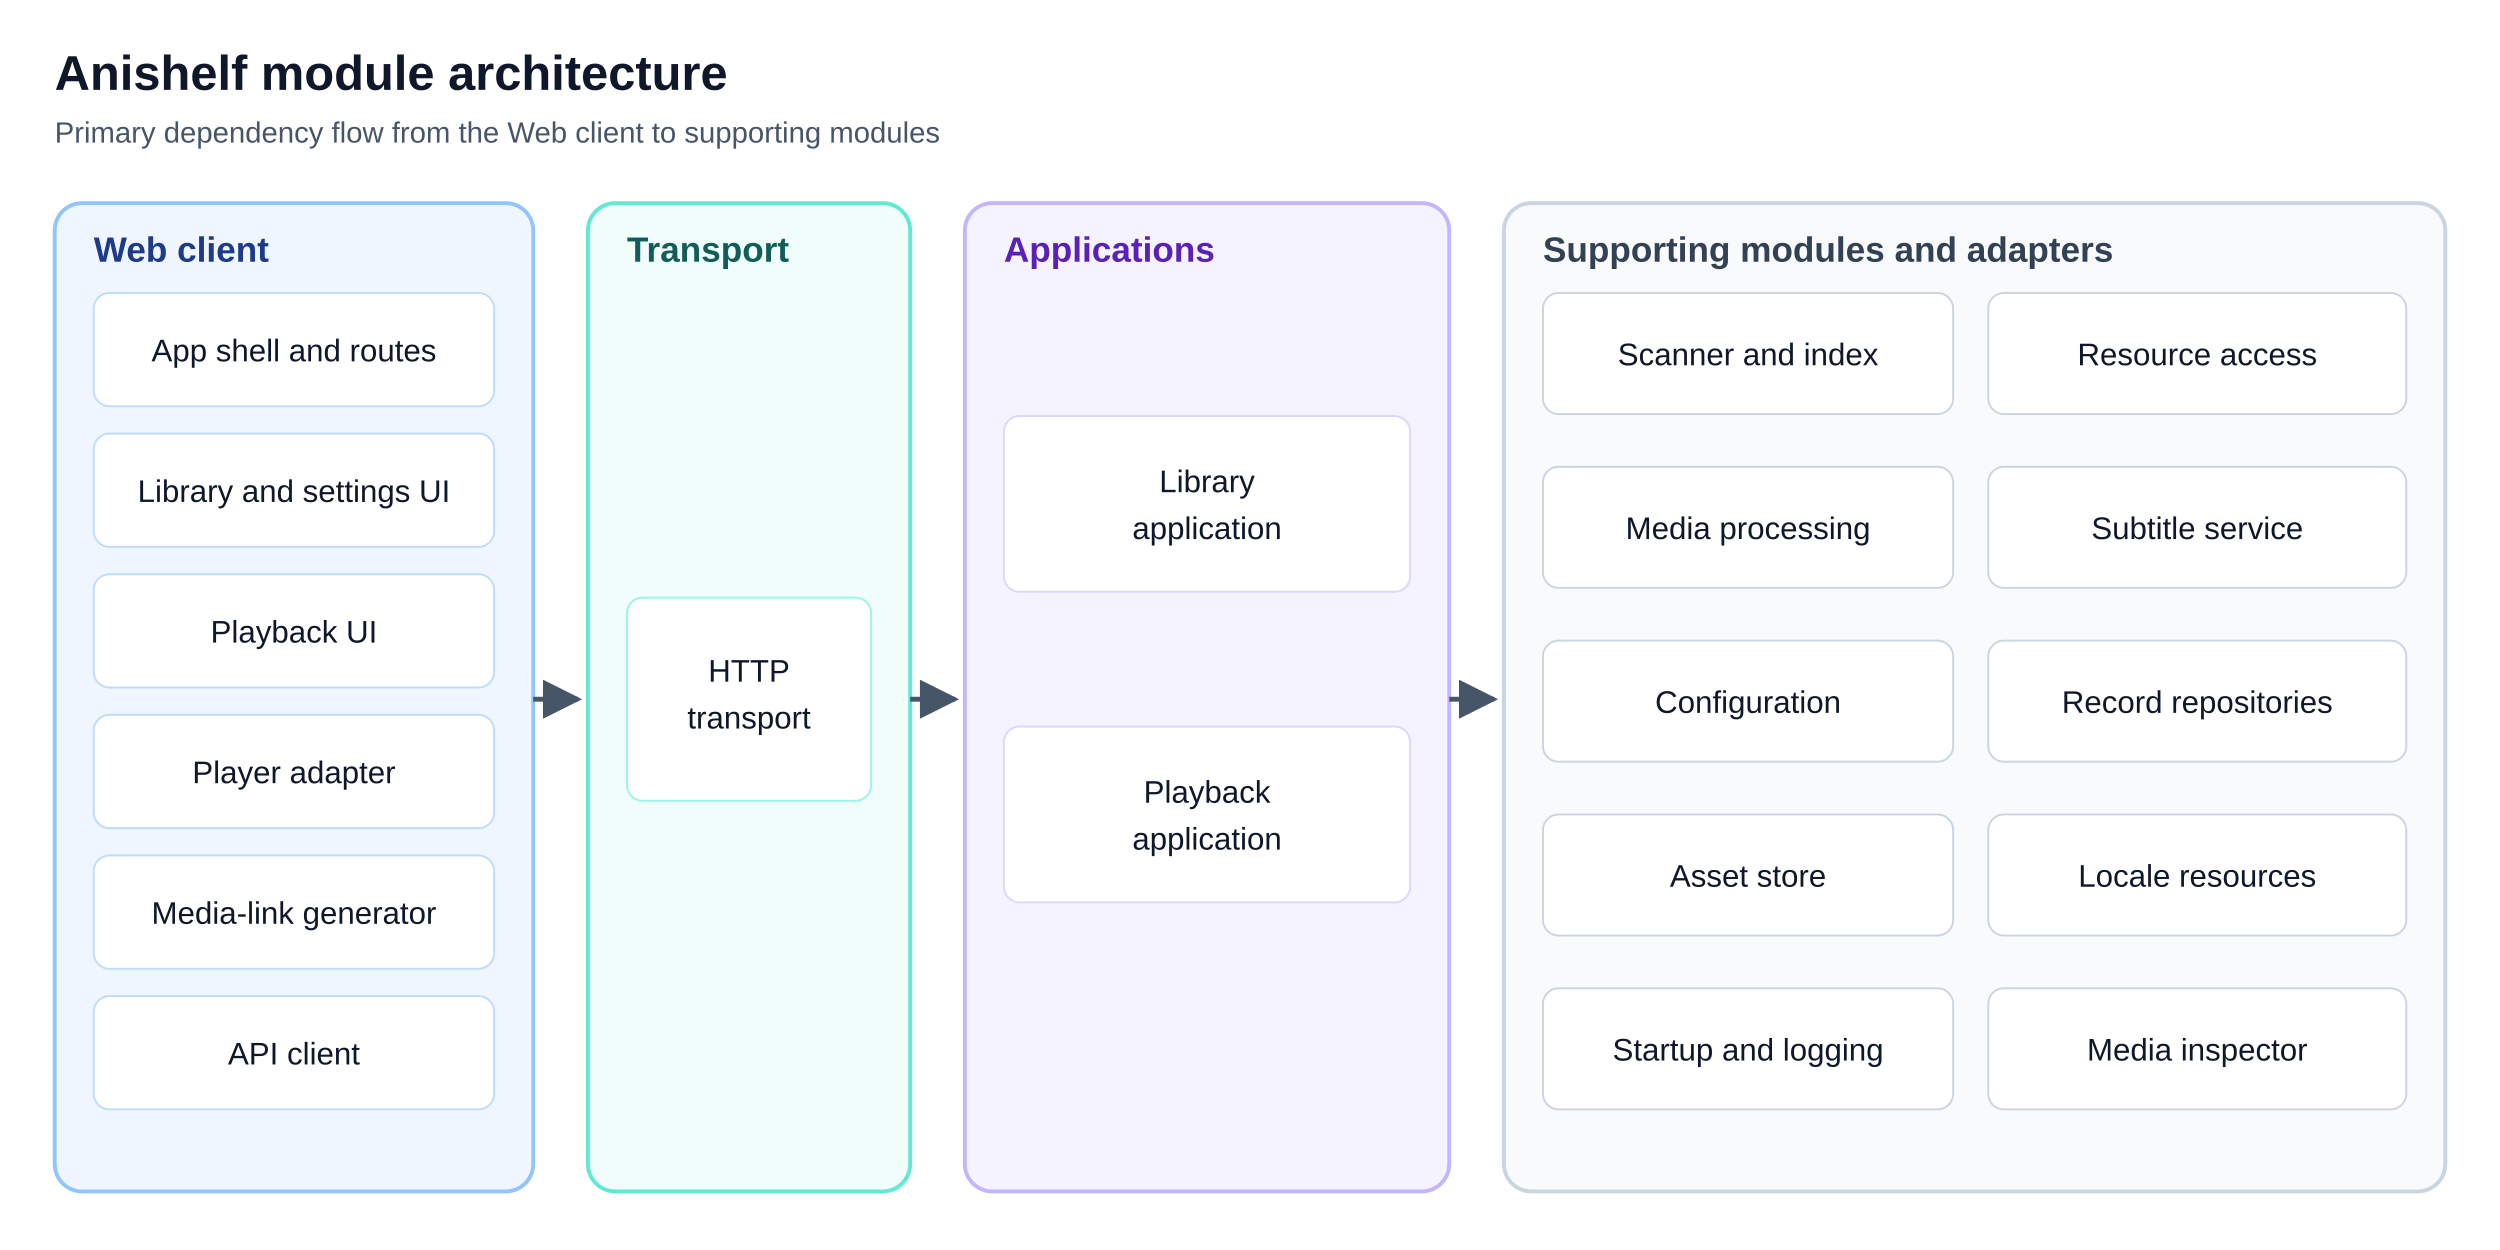
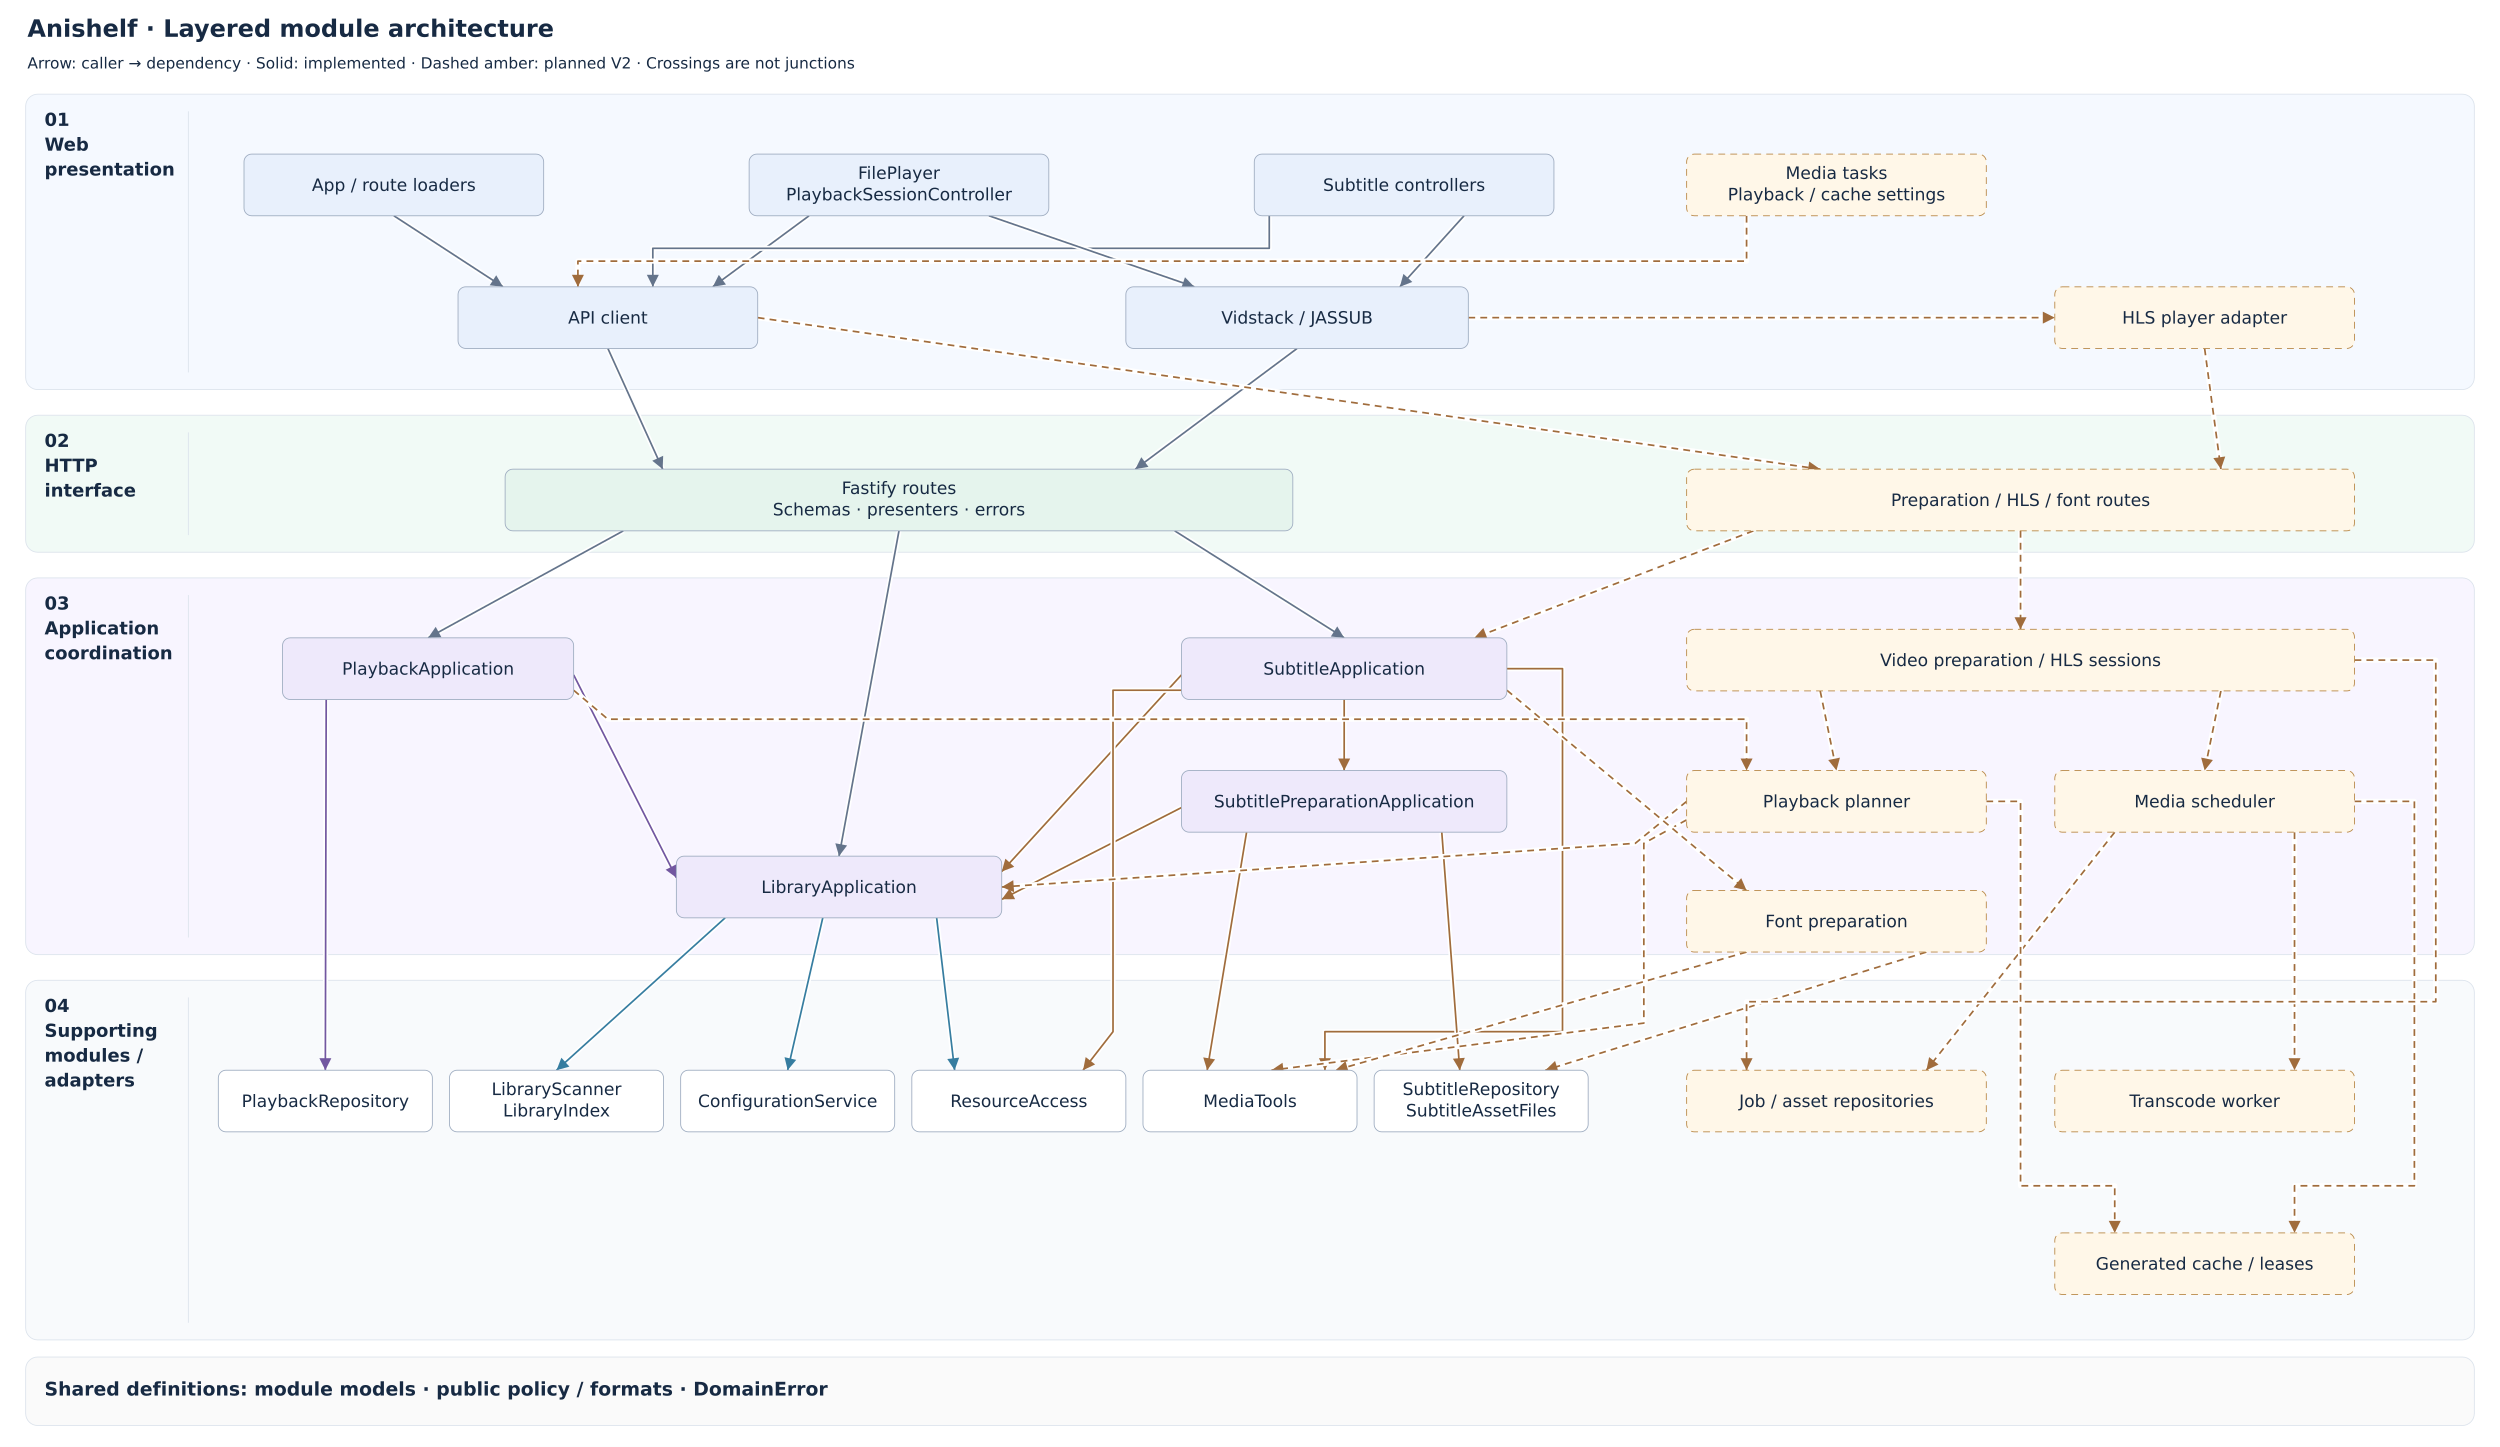
- <svg xmlns="http://www.w3.org/2000/svg" width="1280" height="640" viewBox="0 0 1280 640" role="img" aria-labelledby="title description">
+ <svg xmlns="http://www.w3.org/2000/svg" width="2920" height="1690" viewBox="0 0 2920 1690" role="img" aria-labelledby="title desc">
  <defs>
-     <marker id="arrow" viewBox="0 0 10 10" refX="9" refY="5" markerWidth="8" markerHeight="8" orient="auto-start-reverse">
-       <path d="M 0 0 L 10 5 L 0 10 z" fill="#475569" />
+     <marker id="arrow0" viewBox="0 0 10 10" refX="10" refY="5" markerWidth="7" markerHeight="7" orient="auto">
+       <path d="M0 0 10 5 0 10z" fill="#64748b" />
+     </marker>
+     <marker id="arrow1" viewBox="0 0 10 10" refX="10" refY="5" markerWidth="7" markerHeight="7" orient="auto">
+       <path d="M0 0 10 5 0 10z" fill="#7257a0" />
+     </marker>
+     <marker id="arrow2" viewBox="0 0 10 10" refX="10" refY="5" markerWidth="7" markerHeight="7" orient="auto">
+       <path d="M0 0 10 5 0 10z" fill="#367da0" />
+     </marker>
+     <marker id="arrow3" viewBox="0 0 10 10" refX="10" refY="5" markerWidth="7" markerHeight="7" orient="auto">
+       <path d="M0 0 10 5 0 10z" fill="#a06c3c" />
    </marker>
  </defs>
-   <rect x="0" y="0" width="1280" height="640" fill="#ffffff" />
-   <text x="28" y="46" fill="#0f172a" font-family="Arial, Helvetica, sans-serif" font-size="25" font-weight="700">Anishelf module architecture</text>
-   <text x="28" y="73" fill="#475569" font-family="Arial, Helvetica, sans-serif" font-size="15">Primary dependency flow from the Web client to supporting modules</text>
-   <rect x="28" y="104" width="245" height="506" rx="14" fill="#eff6ff" stroke="#93c5fd" stroke-width="2" />
-   <text x="48" y="134" fill="#1e3a8a" font-family="Arial, Helvetica, sans-serif" font-size="18" font-weight="700">Web client</text>
-   <rect x="48" y="150" width="205" height="58" rx="8" fill="#ffffff" stroke="#bfdbfe" />
-   <text x="150.5" y="185" text-anchor="middle" fill="#0f172a" font-family="Arial, Helvetica, sans-serif" font-size="16">App shell and routes</text>
-   <rect x="48" y="222" width="205" height="58" rx="8" fill="#ffffff" stroke="#bfdbfe" />
-   <text x="150.5" y="257" text-anchor="middle" fill="#0f172a" font-family="Arial, Helvetica, sans-serif" font-size="16">Library and settings UI</text>
-   <rect x="48" y="294" width="205" height="58" rx="8" fill="#ffffff" stroke="#bfdbfe" />
-   <text x="150.5" y="329" text-anchor="middle" fill="#0f172a" font-family="Arial, Helvetica, sans-serif" font-size="16">Playback UI</text>
-   <rect x="48" y="366" width="205" height="58" rx="8" fill="#ffffff" stroke="#bfdbfe" />
-   <text x="150.5" y="401" text-anchor="middle" fill="#0f172a" font-family="Arial, Helvetica, sans-serif" font-size="16">Player adapter</text>
-   <rect x="48" y="438" width="205" height="58" rx="8" fill="#ffffff" stroke="#bfdbfe" />
-   <text x="150.5" y="473" text-anchor="middle" fill="#0f172a" font-family="Arial, Helvetica, sans-serif" font-size="16">Media-link generator</text>
-   <rect x="48" y="510" width="205" height="58" rx="8" fill="#ffffff" stroke="#bfdbfe" />
-   <text x="150.5" y="545" text-anchor="middle" fill="#0f172a" font-family="Arial, Helvetica, sans-serif" font-size="16">API client</text>
-   <path d="M 273 358 H 296" fill="none" stroke="#475569" stroke-width="2.5" marker-end="url(#arrow)" />
-   <rect x="301" y="104" width="165" height="506" rx="14" fill="#f0fdfa" stroke="#5eead4" stroke-width="2" />
-   <text x="321" y="134" fill="#115e59" font-family="Arial, Helvetica, sans-serif" font-size="18" font-weight="700">Transport</text>
-   <rect x="321" y="306" width="125" height="104" rx="8" fill="#ffffff" stroke="#99f6e4" />
-   <text x="383.5" y="349" text-anchor="middle" fill="#0f172a" font-family="Arial, Helvetica, sans-serif" font-size="16">HTTP</text>
-   <text x="383.5" y="373" text-anchor="middle" fill="#0f172a" font-family="Arial, Helvetica, sans-serif" font-size="16">transport</text>
-   <path d="M 466 358 H 489" fill="none" stroke="#475569" stroke-width="2.5" marker-end="url(#arrow)" />
-   <rect x="494" y="104" width="248" height="506" rx="14" fill="#f5f3ff" stroke="#c4b5fd" stroke-width="2" />
-   <text x="514" y="134" fill="#5b21b6" font-family="Arial, Helvetica, sans-serif" font-size="18" font-weight="700">Applications</text>
-   <rect x="514" y="213" width="208" height="90" rx="8" fill="#ffffff" stroke="#ddd6fe" />
-   <text x="618" y="252" text-anchor="middle" fill="#0f172a" font-family="Arial, Helvetica, sans-serif" font-size="16">Library</text>
-   <text x="618" y="276" text-anchor="middle" fill="#0f172a" font-family="Arial, Helvetica, sans-serif" font-size="16">application</text>
-   <rect x="514" y="372" width="208" height="90" rx="8" fill="#ffffff" stroke="#ddd6fe" />
-   <text x="618" y="411" text-anchor="middle" fill="#0f172a" font-family="Arial, Helvetica, sans-serif" font-size="16">Playback</text>
-   <text x="618" y="435" text-anchor="middle" fill="#0f172a" font-family="Arial, Helvetica, sans-serif" font-size="16">application</text>
-   <path d="M 742 358 H 765" fill="none" stroke="#475569" stroke-width="2.5" marker-end="url(#arrow)" />
-   <rect x="770" y="104" width="482" height="506" rx="14" fill="#f8fafc" stroke="#cbd5e1" stroke-width="2" />
-   <text x="790" y="134" fill="#334155" font-family="Arial, Helvetica, sans-serif" font-size="18" font-weight="700">Supporting modules and adapters</text>
-   <rect x="790" y="150" width="210" height="62" rx="8" fill="#ffffff" stroke="#cbd5e1" />
-   <text x="895" y="187" text-anchor="middle" fill="#0f172a" font-family="Arial, Helvetica, sans-serif" font-size="16">Scanner and index</text>
-   <rect x="1018" y="150" width="214" height="62" rx="8" fill="#ffffff" stroke="#cbd5e1" />
-   <text x="1125" y="187" text-anchor="middle" fill="#0f172a" font-family="Arial, Helvetica, sans-serif" font-size="16">Resource access</text>
-   <rect x="790" y="239" width="210" height="62" rx="8" fill="#ffffff" stroke="#cbd5e1" />
-   <text x="895" y="276" text-anchor="middle" fill="#0f172a" font-family="Arial, Helvetica, sans-serif" font-size="16">Media processing</text>
-   <rect x="1018" y="239" width="214" height="62" rx="8" fill="#ffffff" stroke="#cbd5e1" />
-   <text x="1125" y="276" text-anchor="middle" fill="#0f172a" font-family="Arial, Helvetica, sans-serif" font-size="16">Subtitle service</text>
-   <rect x="790" y="328" width="210" height="62" rx="8" fill="#ffffff" stroke="#cbd5e1" />
-   <text x="895" y="365" text-anchor="middle" fill="#0f172a" font-family="Arial, Helvetica, sans-serif" font-size="16">Configuration</text>
-   <rect x="1018" y="328" width="214" height="62" rx="8" fill="#ffffff" stroke="#cbd5e1" />
-   <text x="1125" y="365" text-anchor="middle" fill="#0f172a" font-family="Arial, Helvetica, sans-serif" font-size="16">Record repositories</text>
-   <rect x="790" y="417" width="210" height="62" rx="8" fill="#ffffff" stroke="#cbd5e1" />
-   <text x="895" y="454" text-anchor="middle" fill="#0f172a" font-family="Arial, Helvetica, sans-serif" font-size="16">Asset store</text>
-   <rect x="1018" y="417" width="214" height="62" rx="8" fill="#ffffff" stroke="#cbd5e1" />
-   <text x="1125" y="454" text-anchor="middle" fill="#0f172a" font-family="Arial, Helvetica, sans-serif" font-size="16">Locale resources</text>
-   <rect x="790" y="506" width="210" height="62" rx="8" fill="#ffffff" stroke="#cbd5e1" />
-   <text x="895" y="543" text-anchor="middle" fill="#0f172a" font-family="Arial, Helvetica, sans-serif" font-size="16">Startup and logging</text>
-   <rect x="1018" y="506" width="214" height="62" rx="8" fill="#ffffff" stroke="#cbd5e1" />
-   <text x="1125" y="543" text-anchor="middle" fill="#0f172a" font-family="Arial, Helvetica, sans-serif" font-size="16">Media inspector</text>
+   <rect width="2920" height="1690" fill="#fff" />
+   <g font-family="DejaVu Sans, Arial, sans-serif" fill="#172a43">
+     <text x="32" y="43" font-size="28" font-weight="600">Anishelf · Layered module architecture</text>
+     <text x="32" y="80" font-size="18">Arrow: caller → dependency    ·    Solid: implemented    ·    Dashed amber: planned V2    ·    Crossings are not junctions</text>
+     <rect x="30" y="110" width="2860" height="345" rx="14" fill="#f5f9ff" stroke="#dce3ec" />
+     <path d="M220 130 V435" stroke="#dce3ec" />
+     <text x="52" y="147" font-size="21" font-weight="600">01</text>
+     <text x="52" y="176" font-size="21" font-weight="600">Web</text>
+     <text x="52" y="205" font-size="21" font-weight="600">presentation</text>
+     <rect x="30" y="485" width="2860" height="160" rx="14" fill="#f1faf6" stroke="#dce3ec" />
+     <path d="M220 505 V625" stroke="#dce3ec" />
+     <text x="52" y="522" font-size="21" font-weight="600">02</text>
+     <text x="52" y="551" font-size="21" font-weight="600">HTTP</text>
+     <text x="52" y="580" font-size="21" font-weight="600">interface</text>
+     <rect x="30" y="675" width="2860" height="440" rx="14" fill="#f8f5ff" stroke="#dce3ec" />
+     <path d="M220 695 V1095" stroke="#dce3ec" />
+     <text x="52" y="712" font-size="21" font-weight="600">03</text>
+     <text x="52" y="741" font-size="21" font-weight="600">Application</text>
+     <text x="52" y="770" font-size="21" font-weight="600">coordination</text>
+     <rect x="30" y="1145" width="2860" height="420" rx="14" fill="#f8fafc" stroke="#dce3ec" />
+     <path d="M220 1165 V1545" stroke="#dce3ec" />
+     <text x="52" y="1182" font-size="21" font-weight="600">04</text>
+     <text x="52" y="1211" font-size="21" font-weight="600">Supporting</text>
+     <text x="52" y="1240" font-size="21" font-weight="600">modules /</text>
+     <text x="52" y="1269" font-size="21" font-weight="600">adapters</text>
+     <rect x="30" y="1585" width="2860" height="80" rx="14" fill="#fafafa" stroke="#dce3ec" />
+     <text x="52" y="1630" font-size="22" font-weight="600">Shared definitions: module models · public policy / formats · DomainError</text>
+     <g transform="translate(200 0)">
+       <path d="M 260 252 L 387.5 335" fill="none" stroke="#fff" stroke-width="6" stroke-linejoin="round" />
+       <path data-from="routes" data-to="api" data-status="implemented" d="M 260 252 L 387.5 335" fill="none" stroke="#64748b" stroke-width="2" stroke-linejoin="round" marker-end="url(#arrow0)" />
+       <path d="M 745 252 L 632.5 335" fill="none" stroke="#fff" stroke-width="6" stroke-linejoin="round" />
+       <path data-from="player" data-to="api" data-status="implemented" d="M 745 252 L 632.5 335" fill="none" stroke="#64748b" stroke-width="2" stroke-linejoin="round" marker-end="url(#arrow0)" />
+       <path d="M 1282.5 252 L 1282.5 290 L 562.5 290 L 562.5 335" fill="none" stroke="#fff" stroke-width="6" stroke-linejoin="round" />
+       <path data-from="subtitles-ui" data-to="api" data-status="implemented" d="M 1282.5 252 L 1282.5 290 L 562.5 290 L 562.5 335" fill="none" stroke="#64748b" stroke-width="2" stroke-linejoin="round" marker-end="url(#arrow0)" />
+       <path d="M 955 252 L 1195 335" fill="none" stroke="#fff" stroke-width="6" stroke-linejoin="round" />
+       <path data-from="player" data-to="renderer" data-status="implemented" d="M 955 252 L 1195 335" fill="none" stroke="#64748b" stroke-width="2" stroke-linejoin="round" marker-end="url(#arrow0)" />
+       <path d="M 1510 252 L 1435 335" fill="none" stroke="#fff" stroke-width="6" stroke-linejoin="round" />
+       <path data-from="subtitles-ui" data-to="renderer" data-status="implemented" d="M 1510 252 L 1435 335" fill="none" stroke="#64748b" stroke-width="2" stroke-linejoin="round" marker-end="url(#arrow0)" />
+       <path d="M 510 407 L 574 548" fill="none" stroke="#fff" stroke-width="6" stroke-linejoin="round" />
+       <path data-from="api" data-to="http" data-status="implemented" d="M 510 407 L 574 548" fill="none" stroke="#64748b" stroke-width="2" stroke-linejoin="round" marker-end="url(#arrow0)" />
+       <path d="M 1315 407 L 1126 548" fill="none" stroke="#fff" stroke-width="6" stroke-linejoin="round" />
+       <path data-from="renderer" data-to="http" data-status="implemented" d="M 1315 407 L 1126 548" fill="none" stroke="#64748b" stroke-width="2" stroke-linejoin="round" marker-end="url(#arrow0)" />
+       <path d="M 528 620 L 300 745" fill="none" stroke="#fff" stroke-width="6" stroke-linejoin="round" />
+       <path data-from="http" data-to="playback" data-status="implemented" d="M 528 620 L 300 745" fill="none" stroke="#64748b" stroke-width="2" stroke-linejoin="round" marker-end="url(#arrow0)" />
+       <path d="M 1172 620 L 1370 745" fill="none" stroke="#fff" stroke-width="6" stroke-linejoin="round" />
+       <path data-from="http" data-to="subtitles" data-status="implemented" d="M 1172 620 L 1370 745" fill="none" stroke="#64748b" stroke-width="2" stroke-linejoin="round" marker-end="url(#arrow0)" />
+       <path d="M 850 620 L 780 1000" fill="none" stroke="#fff" stroke-width="6" stroke-linejoin="round" />
+       <path data-from="http" data-to="library" data-status="implemented" d="M 850 620 L 780 1000" fill="none" stroke="#64748b" stroke-width="2" stroke-linejoin="round" marker-end="url(#arrow0)" />
+       <path d="M 470 788.2 L 590 1025.2" fill="none" stroke="#fff" stroke-width="6" stroke-linejoin="round" />
+       <path data-from="playback" data-to="library" data-status="implemented" d="M 470 788.2 L 590 1025.2" fill="none" stroke="#7257a0" stroke-width="2" stroke-linejoin="round" marker-end="url(#arrow1)" />
+       <path d="M 1370 817 L 1370 900" fill="none" stroke="#fff" stroke-width="6" stroke-linejoin="round" />
+       <path data-from="subtitles" data-to="preparation" data-status="implemented" d="M 1370 817 L 1370 900" fill="none" stroke="#a06c3c" stroke-width="2" stroke-linejoin="round" marker-end="url(#arrow3)" />
+       <path d="M 1180 788.2 L 970 1018" fill="none" stroke="#fff" stroke-width="6" stroke-linejoin="round" />
+       <path data-from="subtitles" data-to="library" data-status="implemented" d="M 1180 788.2 L 970 1018" fill="none" stroke="#a06c3c" stroke-width="2" stroke-linejoin="round" marker-end="url(#arrow3)" />
+       <path d="M 1180 943.2 L 970 1050.4" fill="none" stroke="#fff" stroke-width="6" stroke-linejoin="round" />
+       <path data-from="preparation" data-to="library" data-status="implemented" d="M 1180 943.2 L 970 1050.4" fill="none" stroke="#a06c3c" stroke-width="2" stroke-linejoin="round" marker-end="url(#arrow3)" />
+       <path d="M 181 817 L 180 1250" fill="none" stroke="#fff" stroke-width="6" stroke-linejoin="round" />
+       <path data-from="playback" data-to="progress-store" data-status="implemented" d="M 181 817 L 180 1250" fill="none" stroke="#7257a0" stroke-width="2" stroke-linejoin="round" marker-end="url(#arrow1)" />
+       <path d="M 647 1072 L 450 1250" fill="none" stroke="#fff" stroke-width="6" stroke-linejoin="round" />
+       <path data-from="library" data-to="index" data-status="implemented" d="M 647 1072 L 450 1250" fill="none" stroke="#367da0" stroke-width="2" stroke-linejoin="round" marker-end="url(#arrow2)" />
+       <path d="M 761 1072 L 720 1250" fill="none" stroke="#fff" stroke-width="6" stroke-linejoin="round" />
+       <path data-from="library" data-to="config" data-status="implemented" d="M 761 1072 L 720 1250" fill="none" stroke="#367da0" stroke-width="2" stroke-linejoin="round" marker-end="url(#arrow2)" />
+       <path d="M 894 1072 L 915 1250" fill="none" stroke="#fff" stroke-width="6" stroke-linejoin="round" />
+       <path data-from="library" data-to="resource" data-status="implemented" d="M 894 1072 L 915 1250" fill="none" stroke="#367da0" stroke-width="2" stroke-linejoin="round" marker-end="url(#arrow2)" />
+       <path d="M 1180 806.2 L 1100 806.2 L 1100 1205 L 1065 1250" fill="none" stroke="#fff" stroke-width="6" stroke-linejoin="round" />
+       <path data-from="subtitles" data-to="resource" data-status="implemented" d="M 1180 806.2 L 1100 806.2 L 1100 1205 L 1065 1250" fill="none" stroke="#a06c3c" stroke-width="2" stroke-linejoin="round" marker-end="url(#arrow3)" />
+       <path d="M 1560 781 L 1625 781 L 1625 1205 L 1347.5 1205 L 1347.5 1250" fill="none" stroke="#fff" stroke-width="6" stroke-linejoin="round" />
+       <path data-from="subtitles" data-to="tools" data-status="implemented" d="M 1560 781 L 1625 781 L 1625 1205 L 1347.5 1205 L 1347.5 1250" fill="none" stroke="#a06c3c" stroke-width="2" stroke-linejoin="round" marker-end="url(#arrow3)" />
+       <path d="M 1256 972 L 1210 1250" fill="none" stroke="#fff" stroke-width="6" stroke-linejoin="round" />
+       <path data-from="preparation" data-to="tools" data-status="implemented" d="M 1256 972 L 1210 1250" fill="none" stroke="#a06c3c" stroke-width="2" stroke-linejoin="round" marker-end="url(#arrow3)" />
+       <path d="M 1484 972 L 1505 1250" fill="none" stroke="#fff" stroke-width="6" stroke-linejoin="round" />
+       <path data-from="preparation" data-to="subtitle-store" data-status="implemented" d="M 1484 972 L 1505 1250" fill="none" stroke="#a06c3c" stroke-width="2" stroke-linejoin="round" marker-end="url(#arrow3)" />
+       <path d="M 1840 252 L 1840 305 L 475 305 L 475 335" fill="none" stroke="#fff" stroke-width="6" stroke-linejoin="round" />
+       <path data-from="tasks-ui" data-to="api" data-status="planned" d="M 1840 252 L 1840 305 L 475 305 L 475 335" stroke-dasharray="8 6" fill="none" stroke="#a06c3c" stroke-width="2" stroke-linejoin="round" marker-end="url(#arrow3)" />
+       <path d="M 1515 371 L 2200 371" fill="none" stroke="#fff" stroke-width="6" stroke-linejoin="round" />
+       <path data-from="renderer" data-to="hls-ui" data-status="planned" d="M 1515 371 L 2200 371" stroke-dasharray="8 6" fill="none" stroke="#a06c3c" stroke-width="2" stroke-linejoin="round" marker-end="url(#arrow3)" />
+       <path d="M 685 371 L 1926 548" fill="none" stroke="#fff" stroke-width="6" stroke-linejoin="round" />
+       <path data-from="api" data-to="future-http" data-status="planned" d="M 685 371 L 1926 548" stroke-dasharray="8 6" fill="none" stroke="#a06c3c" stroke-width="2" stroke-linejoin="round" marker-end="url(#arrow3)" />
+       <path d="M 2375 407 L 2394 548" fill="none" stroke="#fff" stroke-width="6" stroke-linejoin="round" />
+       <path data-from="hls-ui" data-to="future-http" data-status="planned" d="M 2375 407 L 2394 548" stroke-dasharray="8 6" fill="none" stroke="#a06c3c" stroke-width="2" stroke-linejoin="round" marker-end="url(#arrow3)" />
+       <path d="M 2160 620 L 2160 735" fill="none" stroke="#fff" stroke-width="6" stroke-linejoin="round" />
+       <path data-from="future-http" data-to="video-application" data-status="planned" d="M 2160 620 L 2160 735" stroke-dasharray="8 6" fill="none" stroke="#a06c3c" stroke-width="2" stroke-linejoin="round" marker-end="url(#arrow3)" />
+       <path d="M 1848 620 L 1522 745" fill="none" stroke="#fff" stroke-width="6" stroke-linejoin="round" />
+       <path data-from="future-http" data-to="subtitles" data-status="planned" d="M 1848 620 L 1522 745" stroke-dasharray="8 6" fill="none" stroke="#a06c3c" stroke-width="2" stroke-linejoin="round" marker-end="url(#arrow3)" />
+       <path d="M 1926 807 L 1945 900" fill="none" stroke="#fff" stroke-width="6" stroke-linejoin="round" />
+       <path data-from="video-application" data-to="planner" data-status="planned" d="M 1926 807 L 1945 900" stroke-dasharray="8 6" fill="none" stroke="#a06c3c" stroke-width="2" stroke-linejoin="round" marker-end="url(#arrow3)" />
+       <path d="M 2394 807 L 2375 900" fill="none" stroke="#fff" stroke-width="6" stroke-linejoin="round" />
+       <path data-from="video-application" data-to="scheduler" data-status="planned" d="M 2394 807 L 2375 900" stroke-dasharray="8 6" fill="none" stroke="#a06c3c" stroke-width="2" stroke-linejoin="round" marker-end="url(#arrow3)" />
+       <path d="M 470 806.2 L 510 840 L 1840 840 L 1840 900" fill="none" stroke="#fff" stroke-width="6" stroke-linejoin="round" />
+       <path data-from="playback" data-to="planner" data-status="planned" d="M 470 806.2 L 510 840 L 1840 840 L 1840 900" stroke-dasharray="8 6" fill="none" stroke="#a06c3c" stroke-width="2" stroke-linejoin="round" marker-end="url(#arrow3)" />
+       <path d="M 1770 936 L 1710 985 L 970 1036" fill="none" stroke="#fff" stroke-width="6" stroke-linejoin="round" />
+       <path data-from="planner" data-to="library" data-status="planned" d="M 1770 936 L 1710 985 L 970 1036" stroke-dasharray="8 6" fill="none" stroke="#a06c3c" stroke-width="2" stroke-linejoin="round" marker-end="url(#arrow3)" />
+       <path d="M 1770 957.6 L 1720 985 L 1720 1195 L 1285 1250" fill="none" stroke="#fff" stroke-width="6" stroke-linejoin="round" />
+       <path data-from="planner" data-to="tools" data-status="planned" d="M 1770 957.6 L 1720 985 L 1720 1195 L 1285 1250" stroke-dasharray="8 6" fill="none" stroke="#a06c3c" stroke-width="2" stroke-linejoin="round" marker-end="url(#arrow3)" />
+       <path d="M 1560 806.2 L 1840 1040" fill="none" stroke="#fff" stroke-width="6" stroke-linejoin="round" />
+       <path data-from="subtitles" data-to="fonts" data-status="planned" d="M 1560 806.2 L 1840 1040" stroke-dasharray="8 6" fill="none" stroke="#a06c3c" stroke-width="2" stroke-linejoin="round" marker-end="url(#arrow3)" />
+       <path d="M 1840 1112 L 1360 1250" fill="none" stroke="#fff" stroke-width="6" stroke-linejoin="round" />
+       <path data-from="fonts" data-to="tools" data-status="planned" d="M 1840 1112 L 1360 1250" stroke-dasharray="8 6" fill="none" stroke="#a06c3c" stroke-width="2" stroke-linejoin="round" marker-end="url(#arrow3)" />
+       <path d="M 2050 1112 L 1605 1250" fill="none" stroke="#fff" stroke-width="6" stroke-linejoin="round" />
+       <path data-from="fonts" data-to="subtitle-store" data-status="planned" d="M 2050 1112 L 1605 1250" stroke-dasharray="8 6" fill="none" stroke="#a06c3c" stroke-width="2" stroke-linejoin="round" marker-end="url(#arrow3)" />
+       <path d="M 2480 972 L 2480 1250" fill="none" stroke="#fff" stroke-width="6" stroke-linejoin="round" />
+       <path data-from="scheduler" data-to="worker" data-status="planned" d="M 2480 972 L 2480 1250" stroke-dasharray="8 6" fill="none" stroke="#a06c3c" stroke-width="2" stroke-linejoin="round" marker-end="url(#arrow3)" />
+       <path d="M 2270 972 L 2050 1250" fill="none" stroke="#fff" stroke-width="6" stroke-linejoin="round" />
+       <path data-from="scheduler" data-to="jobs" data-status="planned" d="M 2270 972 L 2050 1250" stroke-dasharray="8 6" fill="none" stroke="#a06c3c" stroke-width="2" stroke-linejoin="round" marker-end="url(#arrow3)" />
+       <path d="M 2550 936 L 2620 936 L 2620 1385 L 2480 1385 L 2480 1440" fill="none" stroke="#fff" stroke-width="6" stroke-linejoin="round" />
+       <path data-from="scheduler" data-to="cache" data-status="planned" d="M 2550 936 L 2620 936 L 2620 1385 L 2480 1385 L 2480 1440" stroke-dasharray="8 6" fill="none" stroke="#a06c3c" stroke-width="2" stroke-linejoin="round" marker-end="url(#arrow3)" />
+       <path d="M 2550 771 L 2645 771 L 2645 1170 L 1840 1170 L 1840 1250" fill="none" stroke="#fff" stroke-width="6" stroke-linejoin="round" />
+       <path data-from="video-application" data-to="jobs" data-status="planned" d="M 2550 771 L 2645 771 L 2645 1170 L 1840 1170 L 1840 1250" stroke-dasharray="8 6" fill="none" stroke="#a06c3c" stroke-width="2" stroke-linejoin="round" marker-end="url(#arrow3)" />
+       <path d="M 2120 936 L 2160 936 L 2160 1385 L 2270 1385 L 2270 1440" fill="none" stroke="#fff" stroke-width="6" stroke-linejoin="round" />
+       <path data-from="planner" data-to="cache" data-status="planned" d="M 2120 936 L 2160 936 L 2160 1385 L 2270 1385 L 2270 1440" stroke-dasharray="8 6" fill="none" stroke="#a06c3c" stroke-width="2" stroke-linejoin="round" marker-end="url(#arrow3)" />
+       <g id="routes">
+         <rect x="85" y="180" width="350" height="72" rx="9" fill="#e8f0fc" stroke="#9eacc0" />
+         <text x="260.0" y="223" font-size="20" text-anchor="middle">App / route loaders</text>
+       </g>
+       <g id="player">
+         <rect x="675" y="180" width="350" height="72" rx="9" fill="#e8f0fc" stroke="#9eacc0" />
+         <text x="850.0" y="209" font-size="20" text-anchor="middle">FilePlayer</text>
+         <text x="850.0" y="234" font-size="20" text-anchor="middle">PlaybackSessionController</text>
+       </g>
+       <g id="subtitles-ui">
+         <rect x="1265" y="180" width="350" height="72" rx="9" fill="#e8f0fc" stroke="#9eacc0" />
+         <text x="1440.0" y="223" font-size="20" text-anchor="middle">Subtitle controllers</text>
+       </g>
+       <g id="api">
+         <rect x="335" y="335" width="350" height="72" rx="9" fill="#e8f0fc" stroke="#9eacc0" />
+         <text x="510.0" y="378" font-size="20" text-anchor="middle">API client</text>
+       </g>
+       <g id="renderer">
+         <rect x="1115" y="335" width="400" height="72" rx="9" fill="#e8f0fc" stroke="#9eacc0" />
+         <text x="1315.0" y="378" font-size="20" text-anchor="middle">Vidstack / JASSUB</text>
+       </g>
+       <g id="http">
+         <rect x="390" y="548" width="920" height="72" rx="9" fill="#e5f4ed" stroke="#9eacc0" />
+         <text x="850.0" y="577" font-size="20" text-anchor="middle">Fastify routes</text>
+         <text x="850.0" y="602" font-size="20" text-anchor="middle">Schemas · presenters · errors</text>
+       </g>
+       <g id="playback">
+         <rect x="130" y="745" width="340" height="72" rx="9" fill="#eee9fb" stroke="#9eacc0" />
+         <text x="300.0" y="788" font-size="20" text-anchor="middle">PlaybackApplication</text>
+       </g>
+       <g id="subtitles">
+         <rect x="1180" y="745" width="380" height="72" rx="9" fill="#eee9fb" stroke="#9eacc0" />
+         <text x="1370.0" y="788" font-size="20" text-anchor="middle">SubtitleApplication</text>
+       </g>
+       <g id="preparation">
+         <rect x="1180" y="900" width="380" height="72" rx="9" fill="#eee9fb" stroke="#9eacc0" />
+         <text x="1370.0" y="943" font-size="20" text-anchor="middle">SubtitlePreparationApplication</text>
+       </g>
+       <g id="library">
+         <rect x="590" y="1000" width="380" height="72" rx="9" fill="#eee9fb" stroke="#9eacc0" />
+         <text x="780.0" y="1043" font-size="20" text-anchor="middle">LibraryApplication</text>
+       </g>
+       <g id="progress-store">
+         <rect x="55" y="1250" width="250" height="72" rx="9" fill="#fff" stroke="#9eacc0" />
+         <text x="180.0" y="1293" font-size="20" text-anchor="middle">PlaybackRepository</text>
+       </g>
+       <g id="index">
+         <rect x="325" y="1250" width="250" height="72" rx="9" fill="#fff" stroke="#9eacc0" />
+         <text x="450.0" y="1279" font-size="20" text-anchor="middle">LibraryScanner</text>
+         <text x="450.0" y="1304" font-size="20" text-anchor="middle">LibraryIndex</text>
+       </g>
+       <g id="config">
+         <rect x="595" y="1250" width="250" height="72" rx="9" fill="#fff" stroke="#9eacc0" />
+         <text x="720.0" y="1293" font-size="20" text-anchor="middle">ConfigurationService</text>
+       </g>
+       <g id="resource">
+         <rect x="865" y="1250" width="250" height="72" rx="9" fill="#fff" stroke="#9eacc0" />
+         <text x="990.0" y="1293" font-size="20" text-anchor="middle">ResourceAccess</text>
+       </g>
+       <g id="tools">
+         <rect x="1135" y="1250" width="250" height="72" rx="9" fill="#fff" stroke="#9eacc0" />
+         <text x="1260.0" y="1293" font-size="20" text-anchor="middle">MediaTools</text>
+       </g>
+       <g id="subtitle-store">
+         <rect x="1405" y="1250" width="250" height="72" rx="9" fill="#fff" stroke="#9eacc0" />
+         <text x="1530.0" y="1279" font-size="20" text-anchor="middle">SubtitleRepository</text>
+         <text x="1530.0" y="1304" font-size="20" text-anchor="middle">SubtitleAssetFiles</text>
+       </g>
+       <g id="tasks-ui">
+         <rect x="1770" y="180" width="350" height="72" rx="9" fill="#fff7e8" stroke="#b88745" stroke-dasharray="8 6" />
+         <text x="1945.0" y="209" font-size="20" text-anchor="middle">Media tasks</text>
+         <text x="1945.0" y="234" font-size="20" text-anchor="middle">Playback / cache settings</text>
+       </g>
+       <g id="hls-ui">
+         <rect x="2200" y="335" width="350" height="72" rx="9" fill="#fff7e8" stroke="#b88745" stroke-dasharray="8 6" />
+         <text x="2375.0" y="378" font-size="20" text-anchor="middle">HLS player adapter</text>
+       </g>
+       <g id="future-http">
+         <rect x="1770" y="548" width="780" height="72" rx="9" fill="#fff7e8" stroke="#b88745" stroke-dasharray="8 6" />
+         <text x="2160.0" y="591" font-size="20" text-anchor="middle">Preparation / HLS / font routes</text>
+       </g>
+       <g id="video-application">
+         <rect x="1770" y="735" width="780" height="72" rx="9" fill="#fff7e8" stroke="#b88745" stroke-dasharray="8 6" />
+         <text x="2160.0" y="778" font-size="20" text-anchor="middle">Video preparation / HLS sessions</text>
+       </g>
+       <g id="planner">
+         <rect x="1770" y="900" width="350" height="72" rx="9" fill="#fff7e8" stroke="#b88745" stroke-dasharray="8 6" />
+         <text x="1945.0" y="943" font-size="20" text-anchor="middle">Playback planner</text>
+       </g>
+       <g id="scheduler">
+         <rect x="2200" y="900" width="350" height="72" rx="9" fill="#fff7e8" stroke="#b88745" stroke-dasharray="8 6" />
+         <text x="2375.0" y="943" font-size="20" text-anchor="middle">Media scheduler</text>
+       </g>
+       <g id="fonts">
+         <rect x="1770" y="1040" width="350" height="72" rx="9" fill="#fff7e8" stroke="#b88745" stroke-dasharray="8 6" />
+         <text x="1945.0" y="1083" font-size="20" text-anchor="middle">Font preparation</text>
+       </g>
+       <g id="jobs">
+         <rect x="1770" y="1250" width="350" height="72" rx="9" fill="#fff7e8" stroke="#b88745" stroke-dasharray="8 6" />
+         <text x="1945.0" y="1293" font-size="20" text-anchor="middle">Job / asset repositories</text>
+       </g>
+       <g id="worker">
+         <rect x="2200" y="1250" width="350" height="72" rx="9" fill="#fff7e8" stroke="#b88745" stroke-dasharray="8 6" />
+         <text x="2375.0" y="1293" font-size="20" text-anchor="middle">Transcode worker</text>
+       </g>
+       <g id="cache">
+         <rect x="2200" y="1440" width="350" height="72" rx="9" fill="#fff7e8" stroke="#b88745" stroke-dasharray="8 6" />
+         <text x="2375.0" y="1483" font-size="20" text-anchor="middle">Generated cache / leases</text>
+       </g>
+     </g>
+   </g>
</svg>
